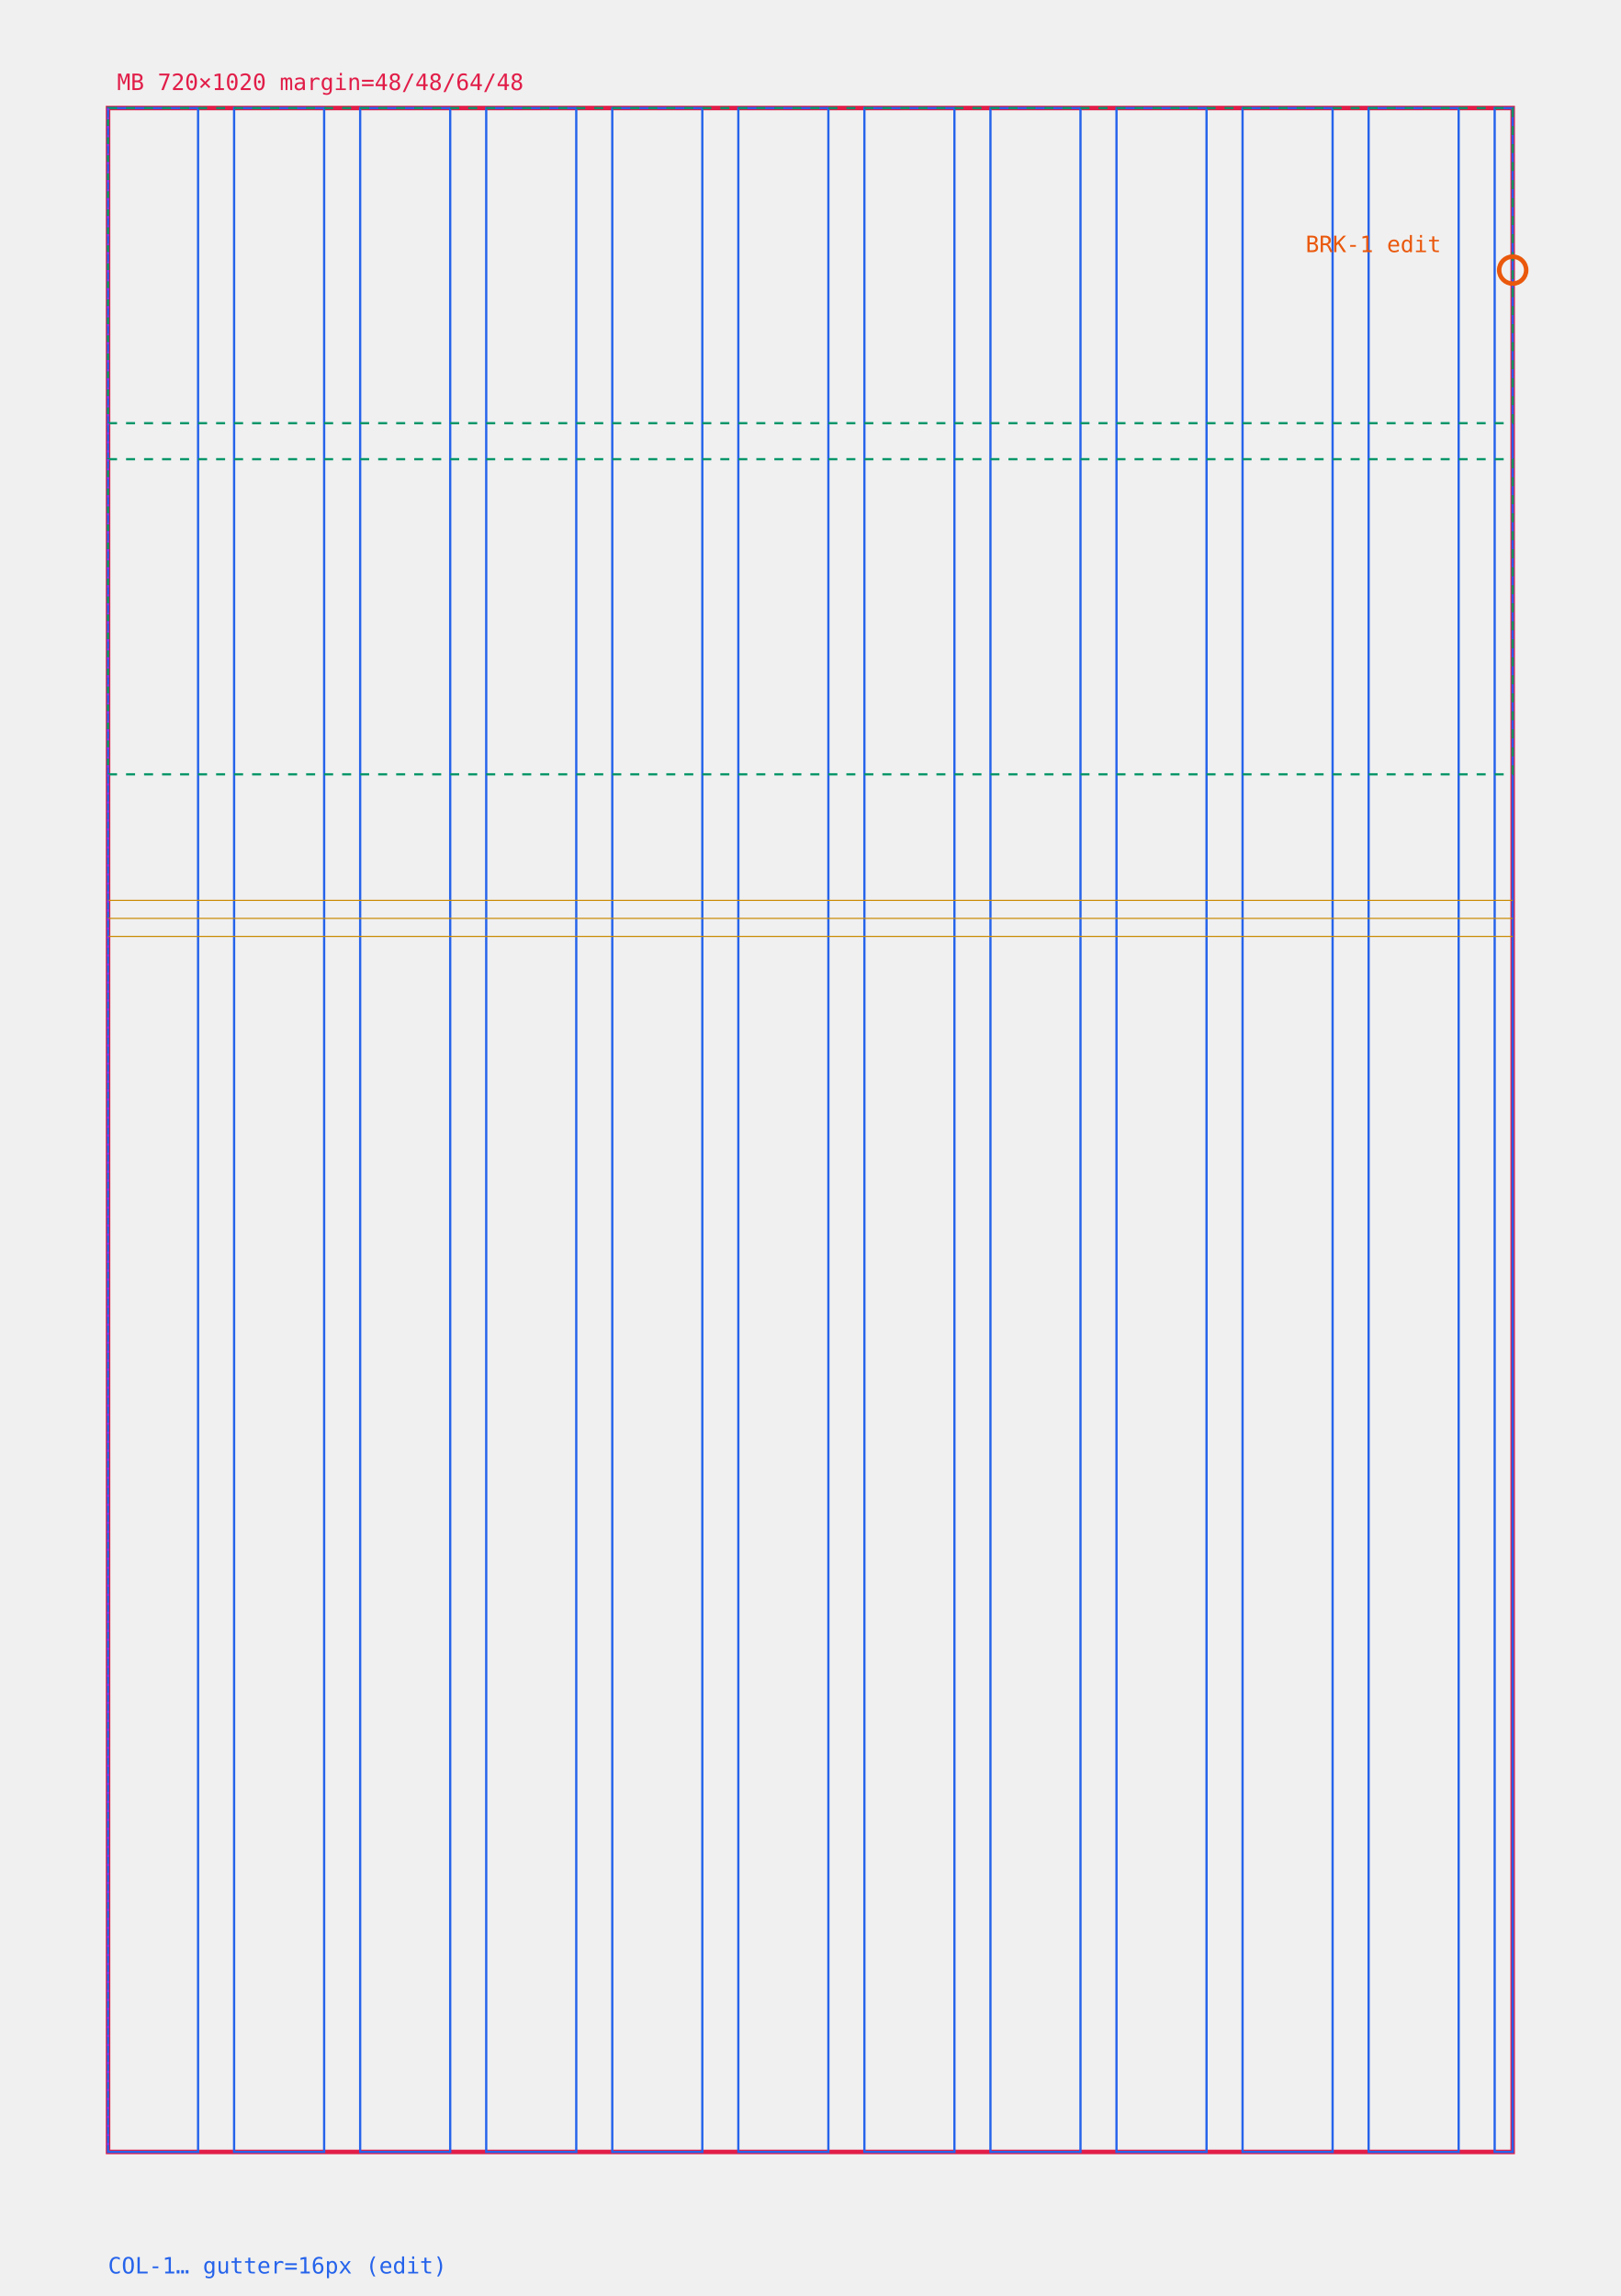
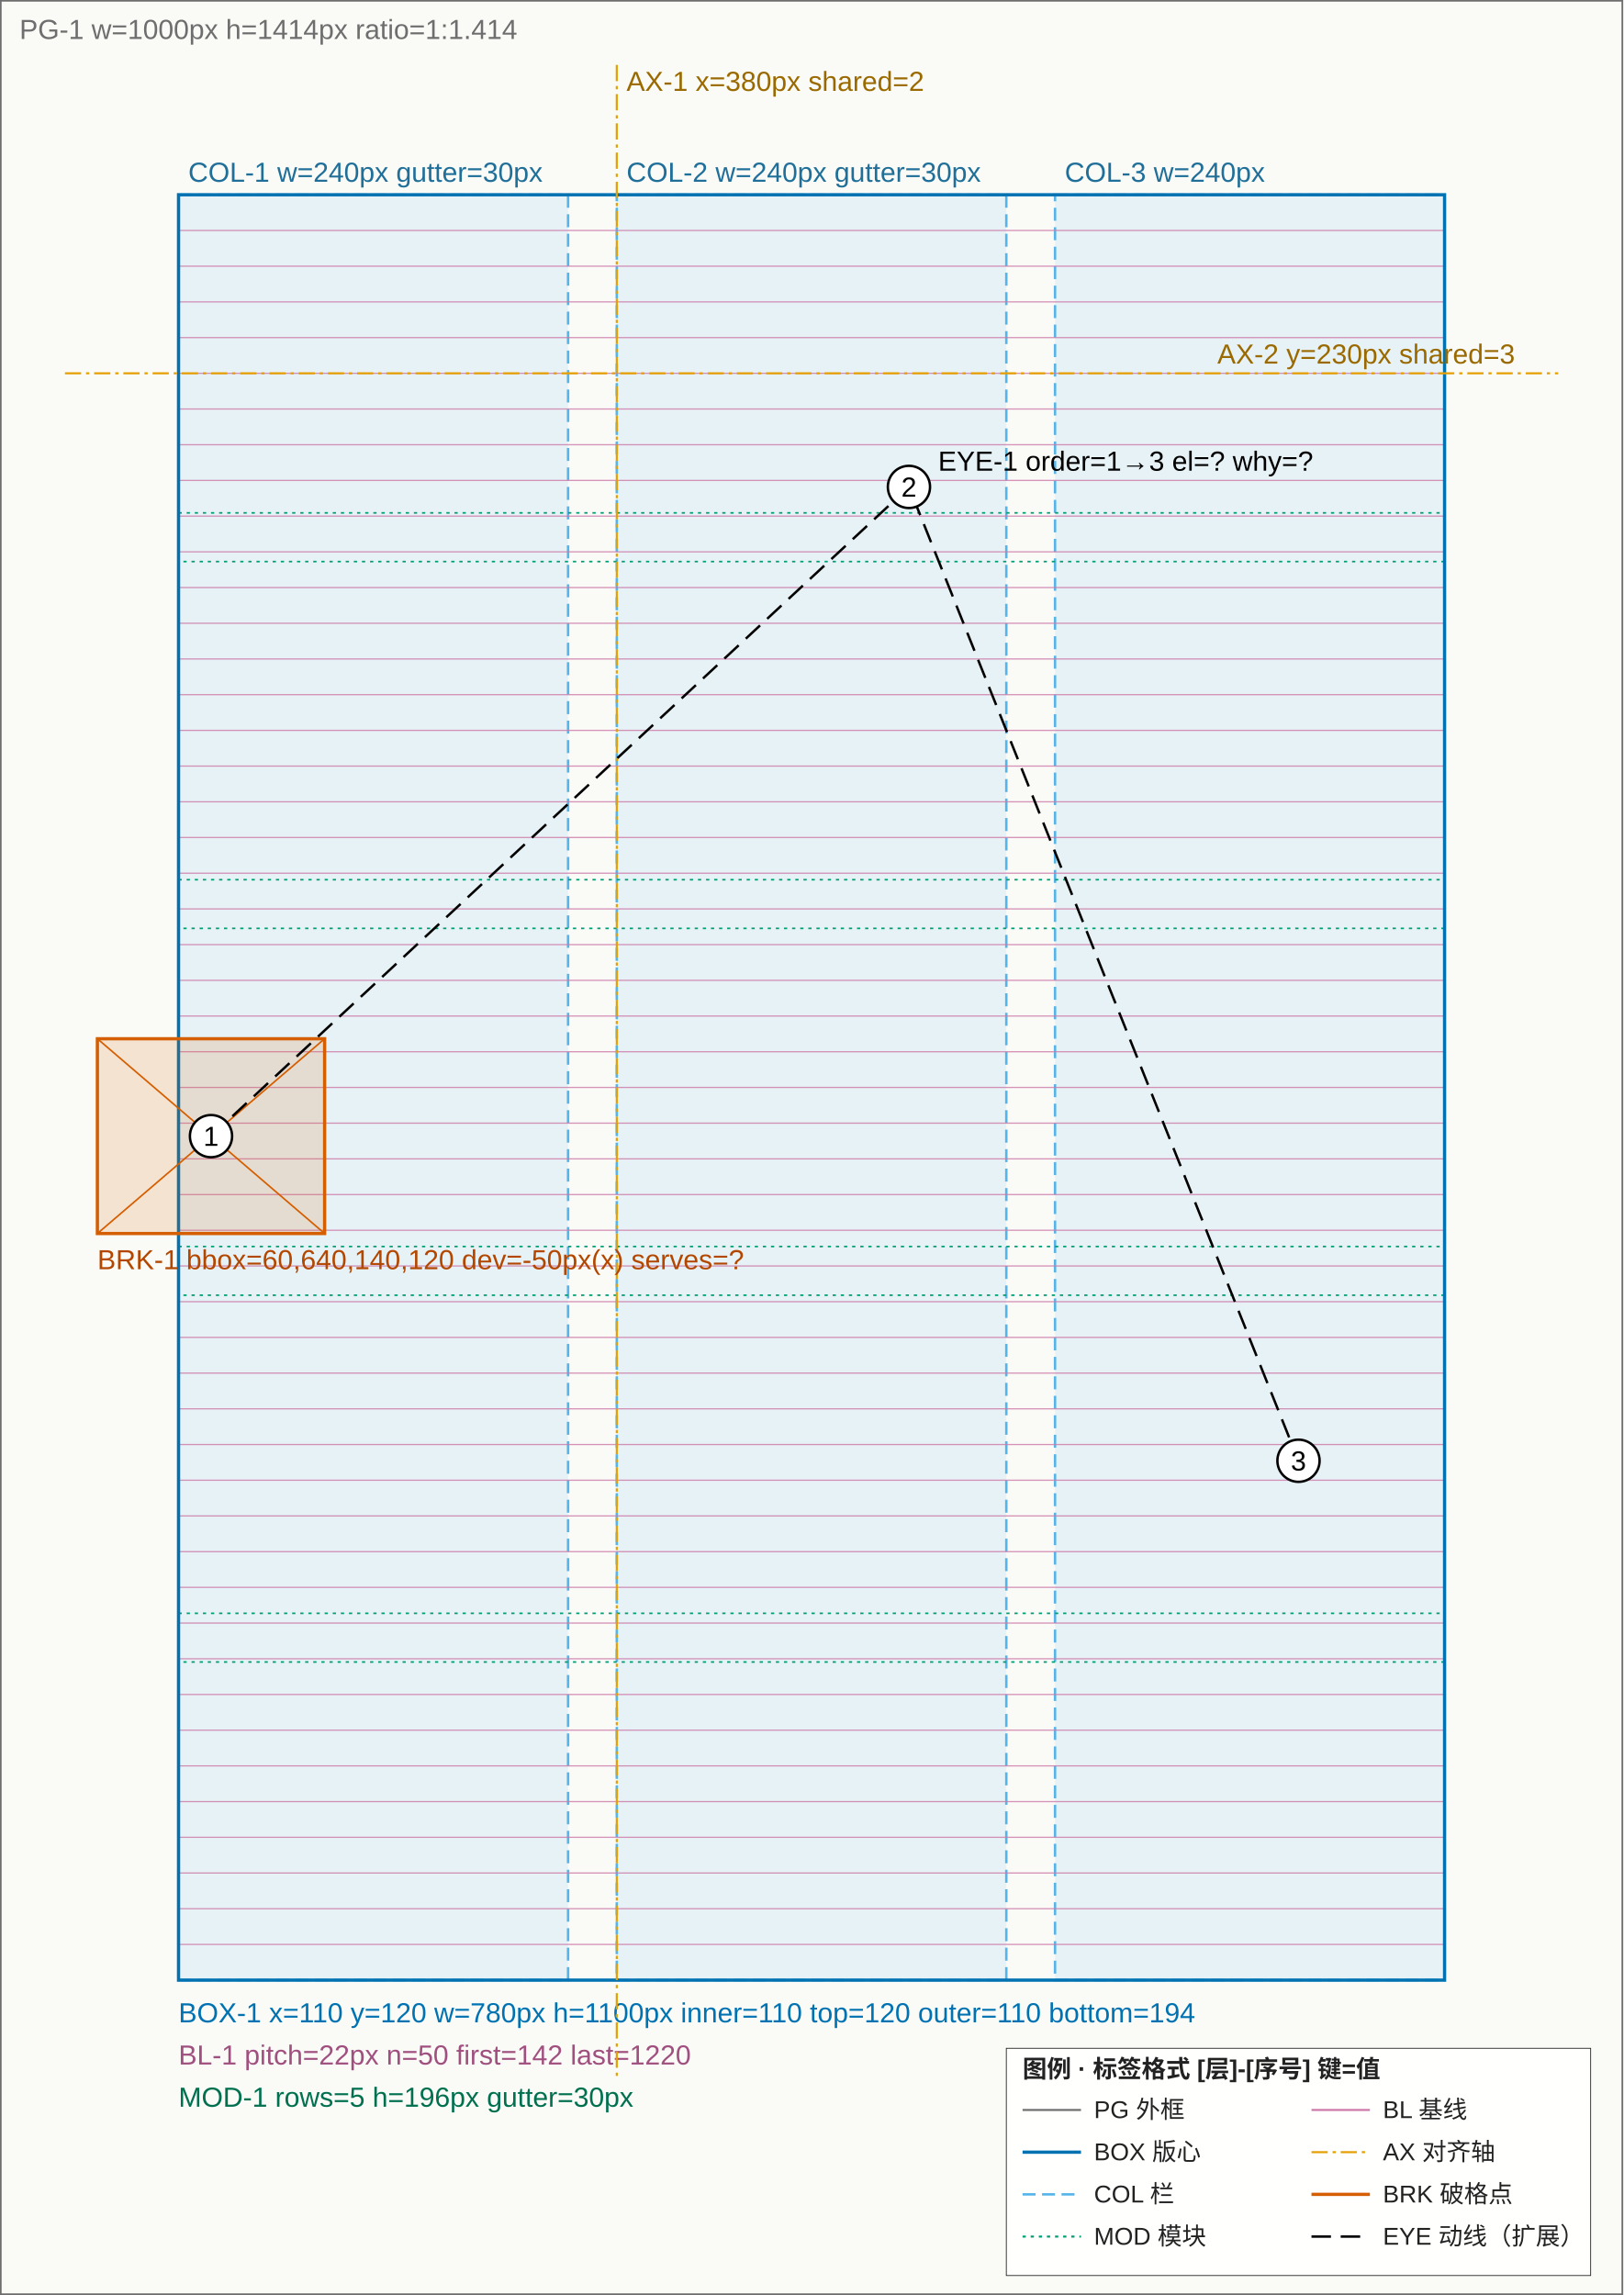
- <svg xmlns="http://www.w3.org/2000/svg" viewBox="0 0 720 1020" width="720" height="1020">
-   <rect id="MB" x="48" y="48" width="624" height="908" fill="none" stroke="#E11D48" stroke-width="2" />
-   <text x="52" y="40" font-size="10" fill="#E11D48" font-family="ui-monospace, monospace">MB 720×1020 margin=48/48/64/48</text>
-   <g id="COL" fill="none" stroke="#2563EB" stroke-width="1">
-     <rect x="48" y="48" width="40" height="908" />
-     <rect x="104" y="48" width="40" height="908" />
-     <rect x="160" y="48" width="40" height="908" />
-     <rect x="216" y="48" width="40" height="908" />
-     <rect x="272" y="48" width="40" height="908" />
-     <rect x="328" y="48" width="40" height="908" />
-     <rect x="384" y="48" width="40" height="908" />
-     <rect x="440" y="48" width="40" height="908" />
-     <rect x="496" y="48" width="40" height="908" />
-     <rect x="552" y="48" width="40" height="908" />
-     <rect x="608" y="48" width="40" height="908" />
-     <rect x="664" y="48" width="8" height="908" />
+ <svg xmlns="http://www.w3.org/2000/svg" width="1000" height="1414" viewBox="0 0 1000 1414" data-atlas="design-style-atlas/layout/annotation-layer" data-version="0.1-draft">
+   <defs>
+     <marker id="eye-arrow" viewBox="0 0 10 10" refX="9" refY="5" markerWidth="7" markerHeight="7" orient="auto-start-reverse">
+       <path d="M0,0 L10,5 L0,10 z" fill="#000000" />
+     </marker>
+     <style>
+       .lbl { font-family: "Helvetica Neue", Arial, "PingFang SC", "Noto Sans CJK SC", sans-serif; font-size: 17px; }
+       .lead { stroke-width: 0.5; fill: none; }
+       .lg { font-family: "Helvetica Neue", Arial, "PingFang SC", "Noto Sans CJK SC", sans-serif; font-size: 15px; fill: #222222; }
+     </style>
+   </defs>
+   <g id="source" data-layer="原图" data-note="外部链接引用，不嵌入原图">
+     <rect x="0" y="0" width="1000" height="1414" fill="#FAFAF7" data-placeholder="true" />
  </g>
-   <text x="48" y="1010" font-size="10" fill="#2563EB" font-family="ui-monospace, monospace">COL-1… gutter=16px (edit)</text>
-   <g id="MOD" fill="none" stroke="#059669" stroke-width="1" stroke-dasharray="4 4">
-     <rect x="48" y="48" width="624" height="140" />
-     <rect x="48" y="204" width="624" height="140" />
+   <g id="PG" data-layer="外框" stroke="#6E6E6E" stroke-width="1" fill="none">
+     <rect x="0.5" y="0.5" width="999" height="1413" data-placeholder="true" />
+     <text class="lbl" x="12" y="24" fill="#6E6E6E" stroke="none" data-placeholder="true">PG-1 w=1000px h=1414px ratio=1:1.414</text>
  </g>
-   <g id="BL" stroke="#CA8A04" stroke-width="0.5">
-     <line x1="48" y1="400" x2="672" y2="400" />
-     <line x1="48" y1="408" x2="672" y2="408" />
-     <line x1="48" y1="416" x2="672" y2="416" />
+   <g id="COL" data-layer="栏" stroke="#56B4E9" stroke-width="1.5" stroke-dasharray="8 4" fill="#56B4E9" fill-opacity="0.12">
+     <rect x="110.0" y="120" width="240.0" height="1100" data-placeholder="true" />
+     <rect x="380.0" y="120" width="240.0" height="1100" data-placeholder="true" />
+     <rect x="650.0" y="120" width="240.0" height="1100" data-placeholder="true" />
+     <text class="lbl" x="116.0" y="112" fill="#1F6F99" fill-opacity="1" stroke="none" data-placeholder="true">COL-1 w=240px gutter=30px</text>
+     <text class="lbl" x="386.0" y="112" fill="#1F6F99" fill-opacity="1" stroke="none" data-placeholder="true">COL-2 w=240px gutter=30px</text>
+     <text class="lbl" x="656.0" y="112" fill="#1F6F99" fill-opacity="1" stroke="none" data-placeholder="true">COL-3 w=240px</text>
  </g>
-   <line id="AX-1" x1="48" y1="48" x2="48" y2="956" stroke="#7C3AED" stroke-width="1" stroke-dasharray="1 3" />
-   <g id="BRK-1">
-     <circle cx="672" cy="120" r="6" fill="none" stroke="#EA580C" stroke-width="2" />
-     <text x="580" y="112" font-size="10" fill="#EA580C" font-family="ui-monospace, monospace">BRK-1 edit</text>
+   <g id="MOD" data-layer="模块" stroke="#009E73" stroke-width="1" stroke-dasharray="2 3" fill="none">
+     <rect x="110" y="316.0" width="780" height="30" data-placeholder="true" />
+     <rect x="110" y="542.0" width="780" height="30" data-placeholder="true" />
+     <rect x="110" y="768.0" width="780" height="30" data-placeholder="true" />
+     <rect x="110" y="994.0" width="780" height="30" data-placeholder="true" />
+     <text class="lbl" x="110" y="1298" fill="#00704F" stroke="none" data-placeholder="true">MOD-1 rows=5 h=196px gutter=30px</text>
+   </g>
+   <g id="BL" data-layer="基线" stroke="#CC79A7" stroke-width="0.75" stroke-opacity="0.8" fill="none">
+     <line x1="110" y1="142" x2="890" y2="142" data-placeholder="true" />
+     <line x1="110" y1="164" x2="890" y2="164" data-placeholder="true" />
+     <line x1="110" y1="186" x2="890" y2="186" data-placeholder="true" />
+     <line x1="110" y1="208" x2="890" y2="208" data-placeholder="true" />
+     <line x1="110" y1="230" x2="890" y2="230" data-placeholder="true" />
+     <line x1="110" y1="252" x2="890" y2="252" data-placeholder="true" />
+     <line x1="110" y1="274" x2="890" y2="274" data-placeholder="true" />
+     <line x1="110" y1="296" x2="890" y2="296" data-placeholder="true" />
+     <line x1="110" y1="318" x2="890" y2="318" data-placeholder="true" />
+     <line x1="110" y1="340" x2="890" y2="340" data-placeholder="true" />
+     <line x1="110" y1="362" x2="890" y2="362" data-placeholder="true" />
+     <line x1="110" y1="384" x2="890" y2="384" data-placeholder="true" />
+     <line x1="110" y1="406" x2="890" y2="406" data-placeholder="true" />
+     <line x1="110" y1="428" x2="890" y2="428" data-placeholder="true" />
+     <line x1="110" y1="450" x2="890" y2="450" data-placeholder="true" />
+     <line x1="110" y1="472" x2="890" y2="472" data-placeholder="true" />
+     <line x1="110" y1="494" x2="890" y2="494" data-placeholder="true" />
+     <line x1="110" y1="516" x2="890" y2="516" data-placeholder="true" />
+     <line x1="110" y1="538" x2="890" y2="538" data-placeholder="true" />
+     <line x1="110" y1="560" x2="890" y2="560" data-placeholder="true" />
+     <line x1="110" y1="582" x2="890" y2="582" data-placeholder="true" />
+     <line x1="110" y1="604" x2="890" y2="604" data-placeholder="true" />
+     <line x1="110" y1="626" x2="890" y2="626" data-placeholder="true" />
+     <line x1="110" y1="648" x2="890" y2="648" data-placeholder="true" />
+     <line x1="110" y1="670" x2="890" y2="670" data-placeholder="true" />
+     <line x1="110" y1="692" x2="890" y2="692" data-placeholder="true" />
+     <line x1="110" y1="714" x2="890" y2="714" data-placeholder="true" />
+     <line x1="110" y1="736" x2="890" y2="736" data-placeholder="true" />
+     <line x1="110" y1="758" x2="890" y2="758" data-placeholder="true" />
+     <line x1="110" y1="780" x2="890" y2="780" data-placeholder="true" />
+     <line x1="110" y1="802" x2="890" y2="802" data-placeholder="true" />
+     <line x1="110" y1="824" x2="890" y2="824" data-placeholder="true" />
+     <line x1="110" y1="846" x2="890" y2="846" data-placeholder="true" />
+     <line x1="110" y1="868" x2="890" y2="868" data-placeholder="true" />
+     <line x1="110" y1="890" x2="890" y2="890" data-placeholder="true" />
+     <line x1="110" y1="912" x2="890" y2="912" data-placeholder="true" />
+     <line x1="110" y1="934" x2="890" y2="934" data-placeholder="true" />
+     <line x1="110" y1="956" x2="890" y2="956" data-placeholder="true" />
+     <line x1="110" y1="978" x2="890" y2="978" data-placeholder="true" />
+     <line x1="110" y1="1000" x2="890" y2="1000" data-placeholder="true" />
+     <line x1="110" y1="1022" x2="890" y2="1022" data-placeholder="true" />
+     <line x1="110" y1="1044" x2="890" y2="1044" data-placeholder="true" />
+     <line x1="110" y1="1066" x2="890" y2="1066" data-placeholder="true" />
+     <line x1="110" y1="1088" x2="890" y2="1088" data-placeholder="true" />
+     <line x1="110" y1="1110" x2="890" y2="1110" data-placeholder="true" />
+     <line x1="110" y1="1132" x2="890" y2="1132" data-placeholder="true" />
+     <line x1="110" y1="1154" x2="890" y2="1154" data-placeholder="true" />
+     <line x1="110" y1="1176" x2="890" y2="1176" data-placeholder="true" />
+     <line x1="110" y1="1198" x2="890" y2="1198" data-placeholder="true" />
+     <line x1="110" y1="1220" x2="890" y2="1220" data-placeholder="true" />
+     <text class="lbl" x="110" y="1272" fill="#A0507F" stroke="none" data-placeholder="true">BL-1 pitch=22px n=50 first=142 last=1220</text>
+   </g>
+   <g id="BOX" data-layer="版心" stroke="#0072B2" stroke-width="2" fill="none">
+     <rect x="110" y="120" width="780" height="1100" data-placeholder="true" />
+     <text class="lbl" x="110" y="1246" fill="#0072B2" stroke="none" data-placeholder="true">BOX-1 x=110 y=120 w=780px h=1100px inner=110 top=120 outer=110 bottom=194</text>
+   </g>
+   <g id="AX" data-layer="对齐轴" stroke="#E69F00" stroke-width="1.25" stroke-dasharray="10 3 2 3" fill="none">
+     <line x1="380.0" y1="40" x2="380.0" y2="1280" data-placeholder="true" />
+     <line x1="40" y1="230" x2="960" y2="230" data-placeholder="true" />
+     <text class="lbl" x="386.0" y="56" fill="#9A6A00" stroke="none" data-placeholder="true">AX-1 x=380px shared=2</text>
+     <text class="lbl" x="750" y="224" fill="#9A6A00" stroke="none" data-placeholder="true">AX-2 y=230px shared=3</text>
+   </g>
+   <g id="BRK" data-layer="破格点" stroke="#D55E00" stroke-width="2" fill="#D55E00" fill-opacity="0.15">
+     <rect x="60" y="640" width="140" height="120" data-placeholder="true" />
+     <path d="M60 640 L200 760 M200 640 L60 760" fill="none" stroke-width="1" data-placeholder="true" />
+     <text class="lbl" x="60" y="782" fill="#B34700" fill-opacity="1" stroke="none" data-placeholder="true">BRK-1 bbox=60,640,140,120 dev=-50px(x) serves=?</text>
+   </g>
+   <g id="EYE" data-layer="动线（扩展）" stroke="#000000" stroke-width="1.5" stroke-dasharray="12 6" fill="none">
+     <path d="M130 700 L560 300 L800 900" marker-end="url(#eye-arrow)" data-placeholder="true" />
+     <circle cx="130" cy="700" r="13" fill="#FFFFFF" stroke-dasharray="none" data-placeholder="true" />
+     <text class="lbl" x="130" y="706" text-anchor="middle" fill="#000000" stroke="none" data-placeholder="true">1</text>
+     <circle cx="560" cy="300" r="13" fill="#FFFFFF" stroke-dasharray="none" data-placeholder="true" />
+     <text class="lbl" x="560" y="306" text-anchor="middle" fill="#000000" stroke="none" data-placeholder="true">2</text>
+     <circle cx="800" cy="900" r="13" fill="#FFFFFF" stroke-dasharray="none" data-placeholder="true" />
+     <text class="lbl" x="800" y="906" text-anchor="middle" fill="#000000" stroke="none" data-placeholder="true">3</text>
+     <text class="lbl" x="578" y="290" fill="#000000" stroke="none" data-placeholder="true">EYE-1 order=1→3 el=? why=?</text>
+   </g>
+   <g id="legend" data-layer="图例" transform="translate(620,1262)">
+     <rect x="0" y="0" width="360" height="140" fill="#FFFFFF" fill-opacity="0.92" stroke="#222222" stroke-width="0.5" />
+     <text class="lg" x="10" y="18" font-weight="bold">图例 · 标签格式 [层]-[序号] 键=值</text>
+     <line x1="10" y1="38" x2="46" y2="38" stroke="#6E6E6E" stroke-width="1.25" />
+     <text class="lg" x="54" y="43">PG 外框</text>
+     <line x1="10" y1="64" x2="46" y2="64" stroke="#0072B2" stroke-width="2.0" />
+     <text class="lg" x="54" y="69">BOX 版心</text>
+     <line x1="10" y1="90" x2="46" y2="90" stroke="#56B4E9" stroke-width="1.5" stroke-dasharray="8 4" />
+     <text class="lg" x="54" y="95">COL 栏</text>
+     <line x1="10" y1="116" x2="46" y2="116" stroke="#009E73" stroke-width="1.25" stroke-dasharray="2 3" />
+     <text class="lg" x="54" y="121">MOD 模块</text>
+     <line x1="188" y1="38" x2="224" y2="38" stroke="#CC79A7" stroke-width="1.25" />
+     <text class="lg" x="232" y="43">BL 基线</text>
+     <line x1="188" y1="64" x2="224" y2="64" stroke="#E69F00" stroke-width="1.25" stroke-dasharray="10 3 2 3" />
+     <text class="lg" x="232" y="69">AX 对齐轴</text>
+     <line x1="188" y1="90" x2="224" y2="90" stroke="#D55E00" stroke-width="2.0" />
+     <text class="lg" x="232" y="95">BRK 破格点</text>
+     <line x1="188" y1="116" x2="224" y2="116" stroke="#000000" stroke-width="1.5" stroke-dasharray="12 6" />
+     <text class="lg" x="232" y="121">EYE 动线（扩展）</text>
  </g>
</svg>
